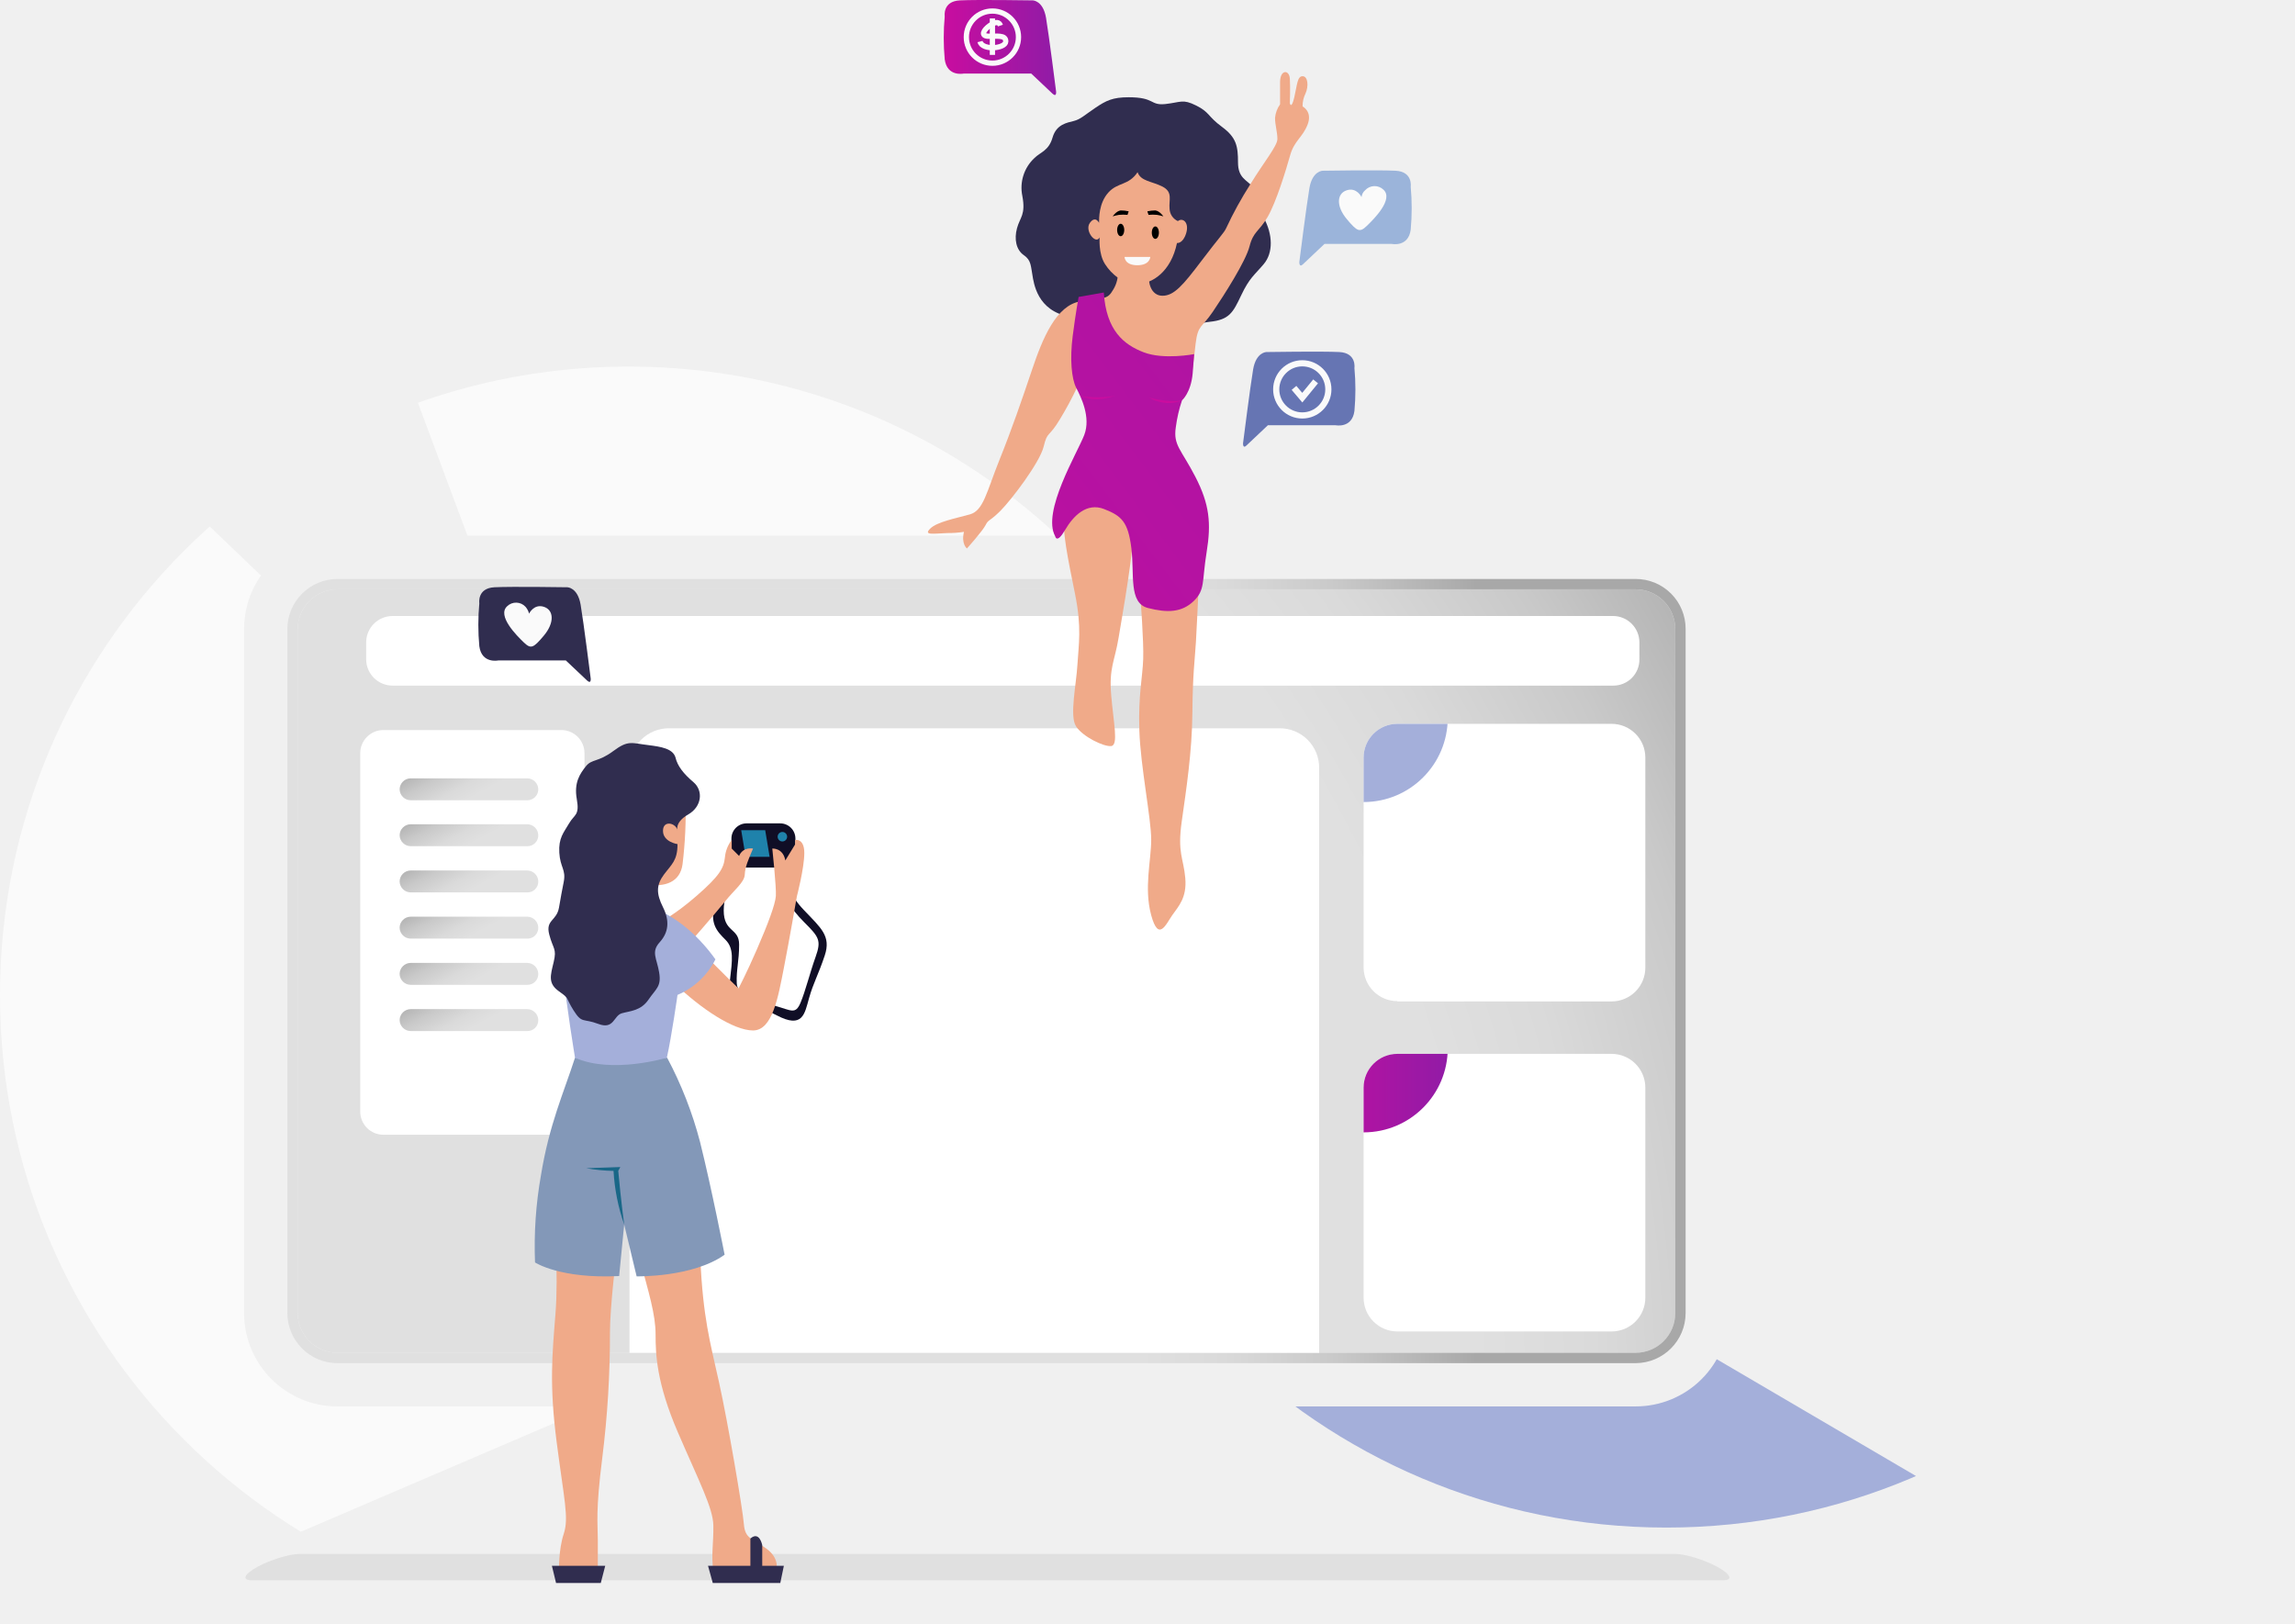
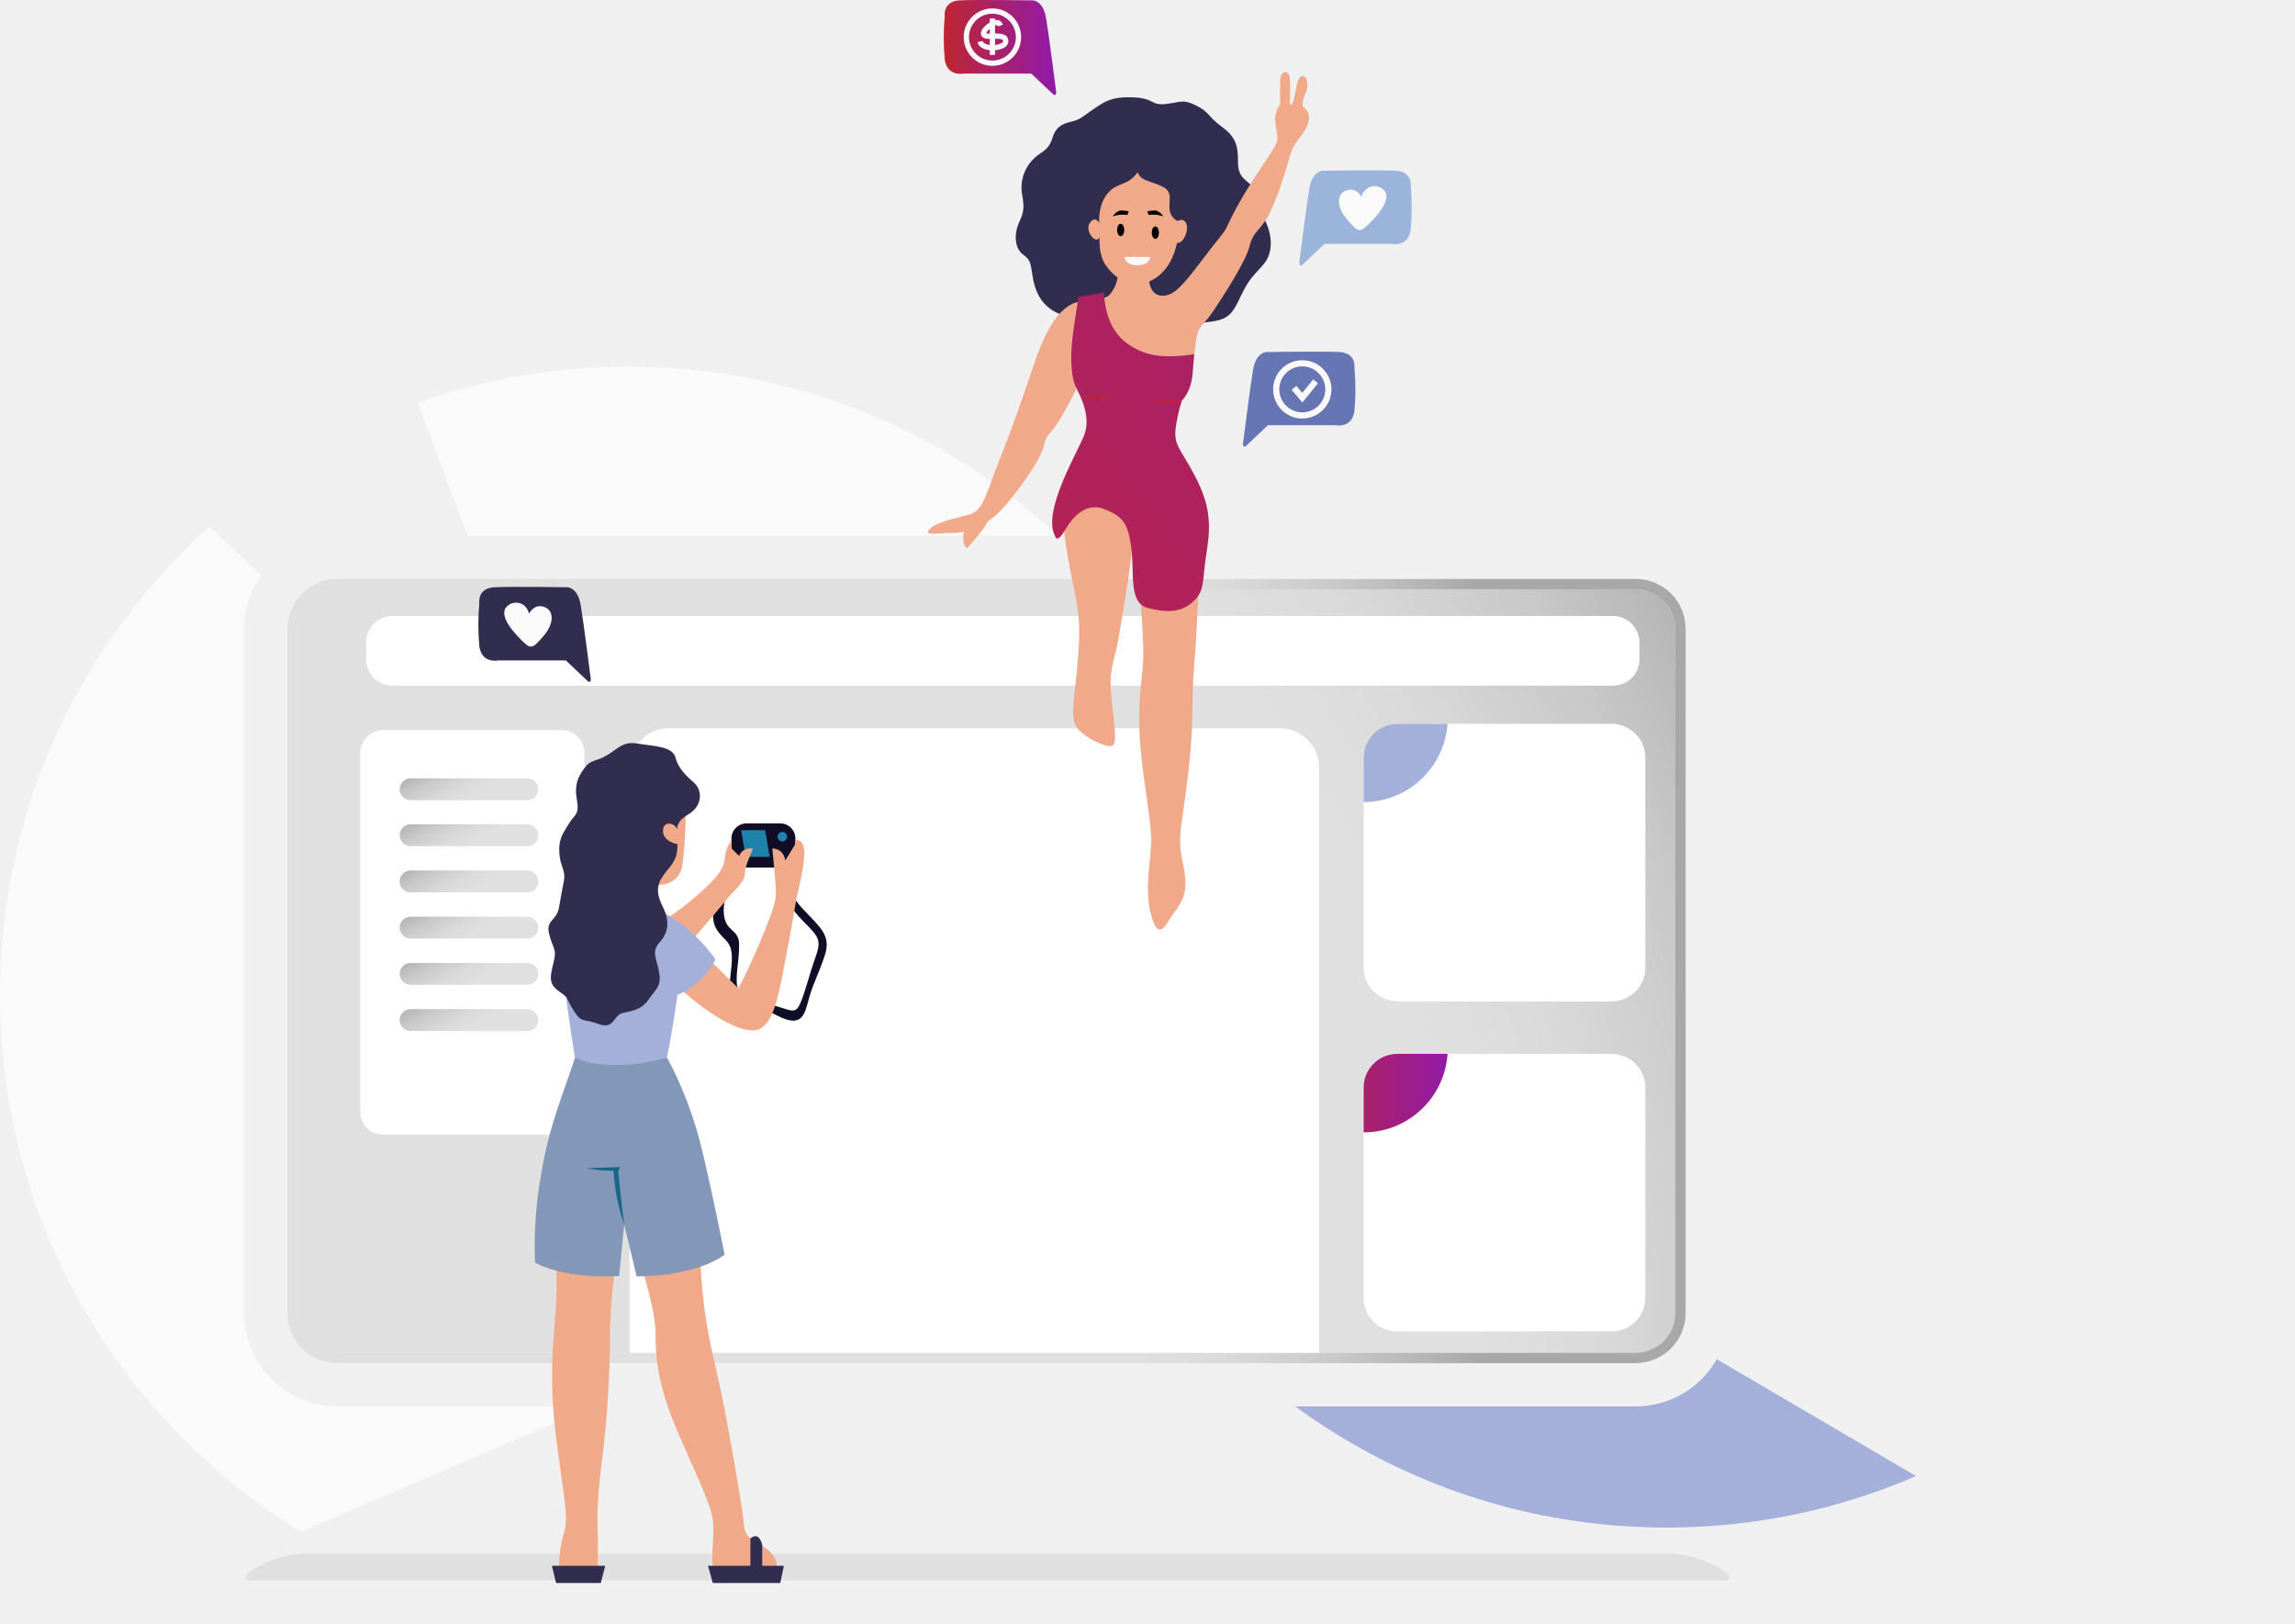
<svg xmlns="http://www.w3.org/2000/svg" xmlns:xlink="http://www.w3.org/1999/xlink" id="Layer_1" data-name="Layer 1" viewBox="0 0 774.7 548.13">
  <defs>
    <linearGradient id="linear-gradient" x1="778" y1="-2608.88" x2="858.29" y2="-2409.27" gradientTransform="translate(0 3556.5)" gradientUnits="userSpaceOnUse">
      <stop offset="0.61" stop-color="#e0e0e0" />
      <stop offset="0.67" stop-color="#dadada" />
      <stop offset="0.75" stop-color="#c9c9c9" />
      <stop offset="0.84" stop-color="#acacac" />
      <stop offset="0.85" stop-color="#a8a8a8" />
    </linearGradient>
    <clipPath id="clip-path" transform="translate(-349 -177.27)">
      <polygon points="908.6 497.9 304.1 757.1 150.2 398.3 367.7 305.1 553.3 482.8 470.6 261 754.7 139.1 908.6 497.9" fill="none" />
    </clipPath>
    <clipPath id="clip-path-2" transform="translate(-349 -177.27)">
      <rect x="730.36" y="323.87" width="152.2" height="657.69" transform="translate(-164.47 1018.37) rotate(-59.62)" fill="none" />
    </clipPath>
    <radialGradient id="radial-gradient" cx="439.42" cy="-2558.26" r="668.29" gradientTransform="translate(0 3204)" gradientUnits="userSpaceOnUse">
      <stop offset="0.61" stop-color="#e0e0e0" />
      <stop offset="0.67" stop-color="#dadada" />
      <stop offset="0.75" stop-color="#c9c9c9" />
      <stop offset="0.84" stop-color="#acacac" />
    </radialGradient>
    <linearGradient id="linear-gradient-2" x1="446" y1="-585.05" x2="918" y2="-585.05" gradientTransform="matrix(1, 0, 0, -1, 0, -80)" xlink:href="#linear-gradient" />
    <linearGradient id="linear-gradient-3" x1="531.25" y1="-568.5" x2="494.16" y2="-499.13" gradientTransform="matrix(1, 0, 0, -1, 0, -80)" xlink:href="#linear-gradient" />
    <linearGradient id="linear-gradient-4" x1="531.29" y1="-584.07" x2="494.2" y2="-514.7" gradientTransform="matrix(1, 0, 0, -1, 0, -80)" xlink:href="#linear-gradient" />
    <linearGradient id="linear-gradient-5" x1="531.29" y1="-599.66" x2="494.2" y2="-530.29" gradientTransform="matrix(1, 0, 0, -1, 0, -80)" xlink:href="#linear-gradient" />
    <linearGradient id="linear-gradient-6" x1="531.28" y1="-615.26" x2="494.19" y2="-545.89" gradientTransform="matrix(1, 0, 0, -1, 0, -80)" xlink:href="#linear-gradient" />
    <linearGradient id="linear-gradient-7" x1="531.28" y1="-630.85" x2="494.19" y2="-561.48" gradientTransform="matrix(1, 0, 0, -1, 0, -80)" xlink:href="#linear-gradient" />
    <linearGradient id="linear-gradient-8" x1="531.27" y1="-646.44" x2="494.19" y2="-577.07" gradientTransform="matrix(1, 0, 0, -1, 0, -80)" xlink:href="#linear-gradient" />
    <clipPath id="clip-path-3" transform="translate(-349 -177.27)">
      <path d="M820.7,515.2a11.39,11.39,0,0,1-11.4-11.4V433a11.39,11.39,0,0,1,11.4-11.4H893A11.39,11.39,0,0,1,904.4,433v70.9A11.39,11.39,0,0,1,893,515.3H820.7Z" fill="none" />
    </clipPath>
    <clipPath id="clip-path-4" transform="translate(-349 -177.27)">
      <rect x="809.3" y="533" width="95.1" height="93.7" rx="11.4" fill="none" />
    </clipPath>
    <linearGradient id="linear-gradient-9" x1="780.99" y1="-611.1" x2="837.71" y2="-611.1" gradientTransform="matrix(1, 0, 0, -1, -349, -257.27)" gradientUnits="userSpaceOnUse">
-       <stop offset="0" stop-color="#cb0c9f" />
+       <stop offset="0" stop-color="#C1262C" />
      <stop offset="1" stop-color="#921ba6" />
    </linearGradient>
    <linearGradient id="linear-gradient-10" x1="555.03" y1="562.5" x2="1002.03" y2="901.5" gradientTransform="matrix(1, 0, 0, -1, 0, 1026)" xlink:href="#linear-gradient-9" />
    <linearGradient id="linear-gradient-11" x1="1134.22" y1="-2674.6" x2="1135.11" y2="-2674.6" gradientTransform="matrix(42.72, 0, 0, -36.01, -47787.55, -96130.26)" xlink:href="#linear-gradient-9" />
    <linearGradient id="linear-gradient-12" x1="740.91" y1="688.03" x2="736.91" y2="618.03" gradientTransform="matrix(1, 0, 0, -1, 0, 1026)" xlink:href="#linear-gradient-9" />
    <linearGradient id="linear-gradient-13" x1="718.03" y1="689.34" x2="714.03" y2="619.34" gradientTransform="matrix(1, 0, 0, -1, 0, 1026)" xlink:href="#linear-gradient-9" />
  </defs>
  <path d="M436,706.1h0c4.5-2.4,10.7-4.3,14.1-4.3H914.5c3.4,0,9.6,1.9,14.1,4.3h0c4.6,2.5,5.6,4.6,2,4.6H434.1C430.4,710.7,431.4,708.6,436,706.1Z" transform="translate(-349 -177.27)" fill="url(#linear-gradient)" />
  <g clip-path="url(#clip-path)">
    <circle cx="212.2" cy="335.93" r="212.2" fill="#fafafa" />
  </g>
  <g clip-path="url(#clip-path-2)">
    <circle cx="562.5" cy="303.43" r="212.2" fill="#a4afda" />
  </g>
  <path d="M901.1,652H462.9a31.5,31.5,0,0,1-31.5-31.5V389.6a31.5,31.5,0,0,1,31.5-31.5H901.1a31.5,31.5,0,0,1,31.5,31.5V620.5A31.43,31.43,0,0,1,901.1,652Z" transform="translate(-349 -177.27)" fill="#f0f0f0" />
  <path d="M462.9,633.9a13.4,13.4,0,0,1-13.4-13.4V389.6a13.4,13.4,0,0,1,13.4-13.4H901.1a13.4,13.4,0,0,1,13.4,13.4V620.5a13.4,13.4,0,0,1-13.4,13.4Z" transform="translate(-349 -177.27)" fill="url(#radial-gradient)" />
  <path d="M901.1,376.2a13.4,13.4,0,0,1,13.4,13.4V620.5a13.4,13.4,0,0,1-13.4,13.4H462.9a13.4,13.4,0,0,1-13.4-13.4V389.6a13.4,13.4,0,0,1,13.4-13.4H901.1m0-3.5H462.9A16.94,16.94,0,0,0,446,389.6V620.5a16.94,16.94,0,0,0,16.9,16.9H901.1A16.94,16.94,0,0,0,918,620.5V389.6a16.82,16.82,0,0,0-16.9-16.9Z" transform="translate(-349 -177.27)" fill="url(#linear-gradient-2)" />
  <path d="M794.3,436.4V633.9H561.5V436.4a13.29,13.29,0,0,1,13.3-13.3H781A13.29,13.29,0,0,1,794.3,436.4Z" transform="translate(-349 -177.27)" fill="#fff" />
  <path d="M470.6,431.5a7.81,7.81,0,0,1,7.8-7.8h60.1a7.81,7.81,0,0,1,7.8,7.8v121a7.81,7.81,0,0,1-7.8,7.8H478.4a7.81,7.81,0,0,1-7.8-7.8Z" transform="translate(-349 -177.27)" fill="#fff" />
  <path d="M527,447.4H487.6a3.76,3.76,0,0,1-3.7-3.7h0a3.76,3.76,0,0,1,3.7-3.7H527a3.76,3.76,0,0,1,3.7,3.7h0A3.69,3.69,0,0,1,527,447.4Z" transform="translate(-349 -177.27)" fill="url(#linear-gradient-3)" />
  <path d="M527,462.9H487.6a3.76,3.76,0,0,1-3.7-3.7h0a3.76,3.76,0,0,1,3.7-3.7H527a3.76,3.76,0,0,1,3.7,3.7h0A3.63,3.63,0,0,1,527,462.9Z" transform="translate(-349 -177.27)" fill="url(#linear-gradient-4)" />
  <path d="M527,478.5H487.6a3.76,3.76,0,0,1-3.7-3.7h0a3.76,3.76,0,0,1,3.7-3.7H527a3.76,3.76,0,0,1,3.7,3.7h0A3.63,3.63,0,0,1,527,478.5Z" transform="translate(-349 -177.27)" fill="url(#linear-gradient-5)" />
  <path d="M527,494.1H487.6a3.76,3.76,0,0,1-3.7-3.7h0a3.76,3.76,0,0,1,3.7-3.7H527a3.76,3.76,0,0,1,3.7,3.7h0A3.63,3.63,0,0,1,527,494.1Z" transform="translate(-349 -177.27)" fill="url(#linear-gradient-6)" />
  <path d="M527,509.7H487.6a3.76,3.76,0,0,1-3.7-3.7h0a3.76,3.76,0,0,1,3.7-3.7H527a3.76,3.76,0,0,1,3.7,3.7h0A3.63,3.63,0,0,1,527,509.7Z" transform="translate(-349 -177.27)" fill="url(#linear-gradient-7)" />
  <path d="M527,525.3H487.6a3.76,3.76,0,0,1-3.7-3.7h0a3.76,3.76,0,0,1,3.7-3.7H527a3.76,3.76,0,0,1,3.7,3.7h0A3.63,3.63,0,0,1,527,525.3Z" transform="translate(-349 -177.27)" fill="url(#linear-gradient-8)" />
  <path d="M820.7,515.2a11.39,11.39,0,0,1-11.4-11.4V433a11.39,11.39,0,0,1,11.4-11.4H893A11.39,11.39,0,0,1,904.4,433v70.9A11.39,11.39,0,0,1,893,515.3H820.7Z" transform="translate(-349 -177.27)" fill="#fff" />
  <g clip-path="url(#clip-path-3)">
    <circle cx="460.3" cy="242.33" r="28.4" fill="#a4afda" />
  </g>
  <path d="M820.7,626.7a11.39,11.39,0,0,1-11.4-11.4V544.4A11.39,11.39,0,0,1,820.7,533H893a11.39,11.39,0,0,1,11.4,11.4v70.9A11.39,11.39,0,0,1,893,626.7Z" transform="translate(-349 -177.27)" fill="#fff" />
  <g clip-path="url(#clip-path-4)">
    <circle cx="460.3" cy="353.83" r="28.4" fill="url(#linear-gradient-9)" />
  </g>
  <path d="M893.5,408.7h-412a8.92,8.92,0,0,1-8.9-8.9v-5.7a8.92,8.92,0,0,1,8.9-8.9h412a8.92,8.92,0,0,1,8.9,8.9v5.7A8.79,8.79,0,0,1,893.5,408.7Z" transform="translate(-349 -177.27)" fill="#fff" />
  <path id="Path_89" data-name="Path 89" d="M617.4,469c-2,7.7-2.5,9.7,3.1,15.6s9.1,8.6,6.9,15.2-3.8,9.1-5.3,14.4-2.1,10.4-10.9,5.8-16.6-4.9-15.8-11.8,1.4-10.8-1.5-13.7-5.6-5.6-3.4-12.7a144.2,144.2,0,0,1,5.5-14.4l2.5,2.8s-5.2,6.9-5.2,14.4,5.2,5.8,5.2,11.5-1,8.4-.8,13.1,7.6,6.1,13,7.6,6.8,3,8.5-1,3.1-9.9,5.1-15.5,1.2-6.7-3.8-11.7-7.3-9.1-7.3-13.8a21.73,21.73,0,0,1,1.7-8.4Z" transform="translate(-349 -177.27)" fill="#100e26" />
  <path id="Path_95" data-name="Path 95" d="M547.2,407l-7.2-6.8H517.2s-5.6,1.2-6.4-4.8a79.35,79.35,0,0,1,0-14.5s-.8-5.1,5.1-5.4,24.6,0,24.6,0,3.5,0,4.5,5.9,3.4,24.9,3.4,24.9S548.6,408.3,547.2,407Z" transform="translate(-349 -177.27)" fill="#302d4f" />
  <path id="Path_96" data-name="Path 96" d="M527.6,384.4s1.6-3.4,5-2.3,3.6,5.4,0,9.7-4.4,4.6-6.8,2.3-9.1-9-5.6-12.2a4.32,4.32,0,0,1,6.2.2A5.67,5.67,0,0,1,527.6,384.4Z" transform="translate(-349 -177.27)" fill="#fafafa" />
  <path id="Path_100" data-name="Path 100" d="M580.4,447.1a145.39,145.39,0,0,1-1,21.9c-.8,6-5.9,7.8-11.9,6.8s-13.1-4.7-16.9-14.3-1.6-19.7,13.2-22.2S580.4,447.1,580.4,447.1Z" transform="translate(-349 -177.27)" fill="#f0aa89" />
  <path id="Path_101" data-name="Path 101" d="M595.9,463.7v-3.4a5.12,5.12,0,0,1,5.1-5.1h11.4a5.12,5.12,0,0,1,5.1,5.1h0v8.6l-4.3,1.2H595.9v-6.4Z" transform="translate(-349 -177.27)" fill="#100e26" />
  <path id="Path_102" data-name="Path 102" d="M599.2,457.5h8.1l1.5,9h-8.1Z" transform="translate(-349 -177.27)" fill="#1f82ab" />
  <path id="Path_103" data-name="Path 103" d="M603.2,463.7c-1.5,3.5-2.7,6.2-2.8,8.8s-3.6,5.2-6.7,9.1S580.5,497,580.5,497l-8.9-8.4s4.8-2.2,12.5-8.9,9.2-9.3,9.6-13a11.3,11.3,0,0,1,2.3-5.9v2.9l2.5,2.5S599.4,463.2,603.2,463.7Z" transform="translate(-349 -177.27)" fill="#f0aa89" />
  <circle id="Ellipse_9" data-name="Ellipse 9" cx="264.1" cy="282.43" r="1.6" fill="#1f82ab" />
  <path id="Path_104" data-name="Path 104" d="M536.5,580.1c-.5,10.2,1.1,26.9,0,40.7s-2.1,23.8.4,43.2,4.2,25.6,2.4,31-1.6,12.5-1.6,12.5h13.1V697c0-5.6-.8-9.4,1.5-27.6a335.13,335.13,0,0,0,2.6-42.4c0-8.4,2-25.6,3.3-35.3S536.5,580.1,536.5,580.1Z" transform="translate(-349 -177.27)" fill="#f0aa89" />
  <path id="Path_105" data-name="Path 105" d="M564.9,602.1c3.1,11.5,5.4,18.9,5.4,25.6s.3,16.3,7.5,33,11.9,25.6,12,31.5-.8,10.1,0,15.3H611s1.5-4-3.3-7.5-7.2-3.2-7.6-8.3-5.4-34.4-8.4-47.9-5.4-21.8-6.3-41.7S564.9,602.1,564.9,602.1Z" transform="translate(-349 -177.27)" fill="#f0aa89" />
  <path id="Path_106" data-name="Path 106" d="M536.7,711.6h15.1l1.5-5.8h-18Z" transform="translate(-349 -177.27)" fill="#302d4f" />
  <path id="Path_107" data-name="Path 107" d="M589.6,711.6h22.8l1.2-5.8H588Z" transform="translate(-349 -177.27)" fill="#302d4f" />
  <path id="Path_108" data-name="Path 108" d="M602.3,696.6v12.1h4v-9.9C606.3,698.9,605.4,693.9,602.3,696.6Z" transform="translate(-349 -177.27)" fill="#302d4f" />
  <path id="Path_109" data-name="Path 109" d="M543.1,534.3c-3.8,11.8-8.7,22.5-11.5,39.7a137.66,137.66,0,0,0-2,29.4S538,609,558,608l1.7-17.4,4.2,17.5s18.9.4,29.7-7.3c0,0-4.4-22.5-8.3-38.1a130.85,130.85,0,0,0-11.1-28.4Z" transform="translate(-349 -177.27)" fill="#8398b8" />
  <path id="Path_110" data-name="Path 110" d="M586.4,499c5.8,6.1,11.9,11.9,11.9,11.9s2.7-5.1,6.3-13.4,6.1-14.9,6.3-17.8-1.2-16-1.2-16,3.6-.3,4.4,4l3.3-5.4v-1.5s3.1-.7,3.1,4.4-2.5,14.6-2.5,14.6-2.5,14.5-4.4,24.2-3.8,21.1-10.4,21.1-17.7-7.4-26.5-15.9C576.8,509.2,573.7,498.6,586.4,499Z" transform="translate(-349 -177.27)" fill="#f0aa89" />
  <path id="Path_111" data-name="Path 111" d="M564.9,482.6c10.2,1.8,19.4,9.8,25.6,18.5a25.35,25.35,0,0,1-12.8,12s-2,14.1-3.6,21.2c0,0-18.5,5.6-31,0,0,0-3.1-18.9-3.8-27.3S546.2,477.2,564.9,482.6Z" transform="translate(-349 -177.27)" fill="#a4afda" />
  <path id="Path_113" data-name="Path 113" d="M568,428.8c-5.9-.7-6.9-1.8-12,2s-7.2,2.6-9.2,5.1-4.1,5.5-3.1,11.1-.8,5.1-2.6,8.2-3.6,4.9-3.3,9.9,2.3,5.7,1.5,9.8-.8,4.1-1.6,8.7-4.6,4.1-3.3,9.1,2.6,4.7,1.5,9.3-2,7.2,1.8,9.9,2,1.8,4.9,6.4,3.1,2.6,8.4,4.6,5.1-2.8,7.9-3.6,6.4-.8,9-4.6,4.4-4.4,3.6-9.2-2.8-6.9.2-10.2,3.4-7.2,1.1-11.8-2.3-7.5.3-11,4.6-4.7,4.6-10.3c0,0-4.9-.7-4.9-4.5s4.6-2.6,4.9,0c0,0-1.1-2.8,3.6-5.5s5.1-8.1,1.8-10.9-5.4-5.4-6.1-8.4C576.1,429.9,571.9,429.3,568,428.8Z" transform="translate(-349 -177.27)" fill="#302d4f" />
  <path id="Path_129" data-name="Path 129" d="M557.7,572.5c.9,10,2,18.1,2,18.1a66.1,66.1,0,0,1-3.6-18.1,56.23,56.23,0,0,1-9.2-.9l11.5-.4Z" transform="translate(-349 -177.27)" fill="#196787" />
  <path id="Path_97" data-name="Path 97" d="M788.9,266.4l7.2-6.8h22.7s5.6,1.2,6.4-4.8a79.35,79.35,0,0,0,0-14.5s.8-5.1-5.1-5.4-24.6,0-24.6,0-3.5,0-4.5,5.9-3.4,24.9-3.4,24.9S787.5,267.8,788.9,266.4Z" transform="translate(-349 -177.27)" fill="#9bb4da" />
  <path id="Path_99" data-name="Path 99" d="M808.6,243.8s-1.6-3.4-5-2.3-3.6,5.4,0,9.7,4.4,4.6,6.8,2.3,9.1-9,5.6-12.2a4.32,4.32,0,0,0-6.2.2A3.47,3.47,0,0,0,808.6,243.8Z" transform="translate(-349 -177.27)" fill="#fafafa" />
  <path id="Path_112" data-name="Path 112" d="M730,210.1c-5.4,0-7.6,1.1-11.3,3.6s-4.9,3.8-7.2,4.4-5.9,1.1-7.2,5.6-4.1,4.9-6.1,6.9a13.66,13.66,0,0,0-4.1,12.8c1.2,6.4-.8,7.2-1.8,10.9s-.3,7.3,2.3,9.1,2.3,3.6,3.1,7.9,3.3,13.3,17.1,13.3,11.5.3,23.3,2.8,12.5-.8,19.2-1.5,7.9-3.1,10.7-9,4.4-6.7,7.6-10.5,3.1-9.9,0-15.6-2-8.2-3.8-10.5-4.9-2.8-4.9-8.2-.5-8.4-5.4-12-4.1-4.9-8.7-7.2-5.1-1.1-10.5-.5C737.1,212.9,738.9,210.1,730,210.1Z" transform="translate(-349 -177.27)" fill="#302d4f" />
  <path id="Path_114" data-name="Path 114" d="M733,235.4c-3.1,4.6-6.7,3.3-9.9,6.9S720,251,720,252.5c0,0-1.2-2.6-3.1,0s2,7.5,3.3,4.9c0,0-.5,5.4,1.8,9s6.1,6.7,11,6.7,11.3-4.1,13.3-13.8c0,0,2,.3,3.1-3.3s-1.1-5.4-2.8-4.1a4.77,4.77,0,0,1-2.8-4.1c-.3-3.1,1.2-5.6-2.3-7.5C737.8,238.4,734.1,238.5,733,235.4Z" transform="translate(-349 -177.27)" fill="#f0aa89" />
  <path id="Path_115" data-name="Path 115" d="M737.1,269.6c-.8,2.8.4,7.5,4.3,7.5s6.9-3.5,13.1-11.7,7.6-9.4,8.4-11.1a127.36,127.36,0,0,1,8.2-14.9c4.6-7.5,9.1-12.9,9.1-15.2s-.8-4.8-.8-7.1a9.18,9.18,0,0,1,1.7-4.6V205c0-4.3,3.1-4.3,3.3-1.2s0,8.3,0,8.3.5,2.3,1.5-2,1-7.1,2.8-7.1,2.1,3.3,1,5.8a9.47,9.47,0,0,0-1,4.4s3.4,1.7,1.7,6.1-4.5,5.4-5.9,10.4-4.7,15.8-7.6,20.8-4.8,4.8-6.1,9.9-8.6,16.5-12.4,22.1-5,4.3-5.8,10.7-1.3,16.4-5.4,19.4-34.7-4.4-34.7-4.4a116.59,116.59,0,0,1-5.6,10.4c-3.9,6.6-4.3,4-5.6,9.4s-10.9,18-14.6,21.7-4,2.8-5,4.8-6.3,7.9-6.3,7.9-2-1.5-1-5.6a35.17,35.17,0,0,1-5.6.4c-5,.2-8.1.8-5.8-1.5s8.8-3.5,13.4-4.8,5.6-7.5,9.9-18.2,7.6-20.3,11.1-30.7,8.1-21.7,16.3-23,9.1-.5,11.1-4a10.56,10.56,0,0,0,1.5-6.7Z" transform="translate(-349 -177.27)" fill="#f0aa89" />
  <path id="Path_116" data-name="Path 116" d="M708.3,350.2c-1,5.6,1.3,16.2,3.6,27.6s1.2,17,.8,23.8-2.7,17.3-.5,20.8,9.4,7,11.9,6.7.8-7.7,0-17.1,1.2-11.5,2.5-19.5,5.3-29.6,5.3-40.5-6.7-15.2-13.8-12.3S708.3,350.2,708.3,350.2Z" transform="translate(-349 -177.27)" fill="#f0aa89" />
  <path id="Path_117" data-name="Path 117" d="M733.6,372.8c.5,8.4,1.5,20.7,1.3,26.9s-1.7,12.1-1.3,24.2,4,29.7,4,36.8-2.5,16.3,0,25.5,5,3,7.1,0,5-5.9,4.4-12.6-2.7-8.4-1.2-19,3.5-23.6,3.6-36.7.8-17.5,1.2-24,1.3-28.8,2.1-38.4S733.6,372.8,733.6,372.8Z" transform="translate(-349 -177.27)" fill="#f0aa89" />
  <ellipse id="Ellipse_10" data-name="Ellipse 10" cx="390" cy="78.53" rx="1.2" ry="2.1" />
  <ellipse id="Ellipse_11" data-name="Ellipse 11" cx="378.3" cy="77.63" rx="1.2" ry="2.1" />
  <path id="Path_118" data-name="Path 118" d="M728.6,264h8.7s-.1,2.8-4.4,2.8S728.6,264,728.6,264Z" transform="translate(-349 -177.27)" fill="#fafafa" />
  <path id="Path_119" data-name="Path 119" d="M736.3,248.6l.4,1.2a14,14,0,0,1,2.9,0,16,16,0,0,1,2.1.5s-1.2-1.8-2.7-2A13.12,13.12,0,0,0,736.3,248.6Z" transform="translate(-349 -177.27)" />
  <path id="Path_120" data-name="Path 120" d="M730,248.6l-.4,1.2a14,14,0,0,0-2.9,0,16,16,0,0,0-2.1.5s1.2-1.8,2.7-2A12.41,12.41,0,0,1,730,248.6Z" transform="translate(-349 -177.27)" />
  <path id="Path_121" data-name="Path 121" d="M713.1,277.5s-1,5.4-2,13.2-.4,14.4,1.2,17.5,5,9.9,2.7,15.9-14.4,25.9-9.8,34.2c0,0,.5,2.7,3.3-2.1s7.3-9.4,13.2-7.1,8.1,4.3,9.2,13.2-1,18.5,5.6,20.2,11.4,1.5,15.4-2.3,2.8-6.7,4.4-16.5,1-16.2-3.8-25.5-7.5-10.6-6.6-16.7a48,48,0,0,1,2.1-9.1s3-2.5,3.6-9.1l.5-6.5s-10.2,2-17-.6-12.7-7.4-13.5-20.2Z" transform="translate(-349 -177.27)" fill="url(#linear-gradient-10)" />
  <path id="Path_123" data-name="Path 123" d="M769.8,327.6l7.2-6.8h22.8s5.6,1.2,6.4-4.8a79.35,79.35,0,0,0,0-14.5s.8-5.1-5.1-5.4-24.6,0-24.6,0-3.5,0-4.5,5.9-3.4,24.9-3.4,24.9S768.5,328.9,769.8,327.6Z" transform="translate(-349 -177.27)" fill="#6675b3" />
  <circle id="Ellipse_13" data-name="Ellipse 13" cx="439.6" cy="131.43" r="8.8" fill="none" stroke="#fafafa" stroke-miterlimit="10" stroke-width="2.08" />
  <path id="Path_124" data-name="Path 124" d="M785.8,308.2l2.8,3.3,4.5-5.5" transform="translate(-349 -177.27)" fill="none" stroke="#fafafa" stroke-miterlimit="10" stroke-width="2.08" />
  <path id="Path_125" data-name="Path 125" d="M704.3,208.9l-7.2-6.8H674.3s-5.6,1.2-6.4-4.8a79.35,79.35,0,0,1,0-14.5s-.8-5.1,5.1-5.4,24.6,0,24.6,0,3.5,0,4.5,5.9,3.4,24.9,3.4,24.9S705.7,210.2,704.3,208.9Z" transform="translate(-349 -177.27)" fill="url(#linear-gradient-11)" />
  <circle id="Ellipse_14" data-name="Ellipse 14" cx="335" cy="12.53" r="8.8" fill="none" stroke="#fafafa" stroke-miterlimit="10" stroke-width="1.78" />
  <path id="Path_126" data-name="Path 126" d="M686.7,185.9c-.4-1.2-1.5-1.5-3.6,0s-3.2,3.5-.5,3.6,6-.6,5.9,1.8-7.9,3.1-8.7,0" transform="translate(-349 -177.27)" fill="none" stroke="#fafafa" stroke-miterlimit="10" stroke-width="1.78" />
  <line id="Line_1" data-name="Line 1" x1="335" y1="6.23" x2="335" y2="18.53" fill="none" stroke="#fafafa" stroke-miterlimit="10" stroke-width="1.78" />
  <path id="Path_130" data-name="Path 130" d="M748,312.4c-4.3,2-9.3.3-11.2-1C736.8,311.4,743.2,313.4,748,312.4Z" transform="translate(-349 -177.27)" fill="url(#linear-gradient-12)" />
  <path id="Path_131" data-name="Path 131" d="M713.6,310.9c2.6.9,5.4,2,11.8,0A37.66,37.66,0,0,1,713.6,310.9Z" transform="translate(-349 -177.27)" fill="url(#linear-gradient-13)" />
</svg>
